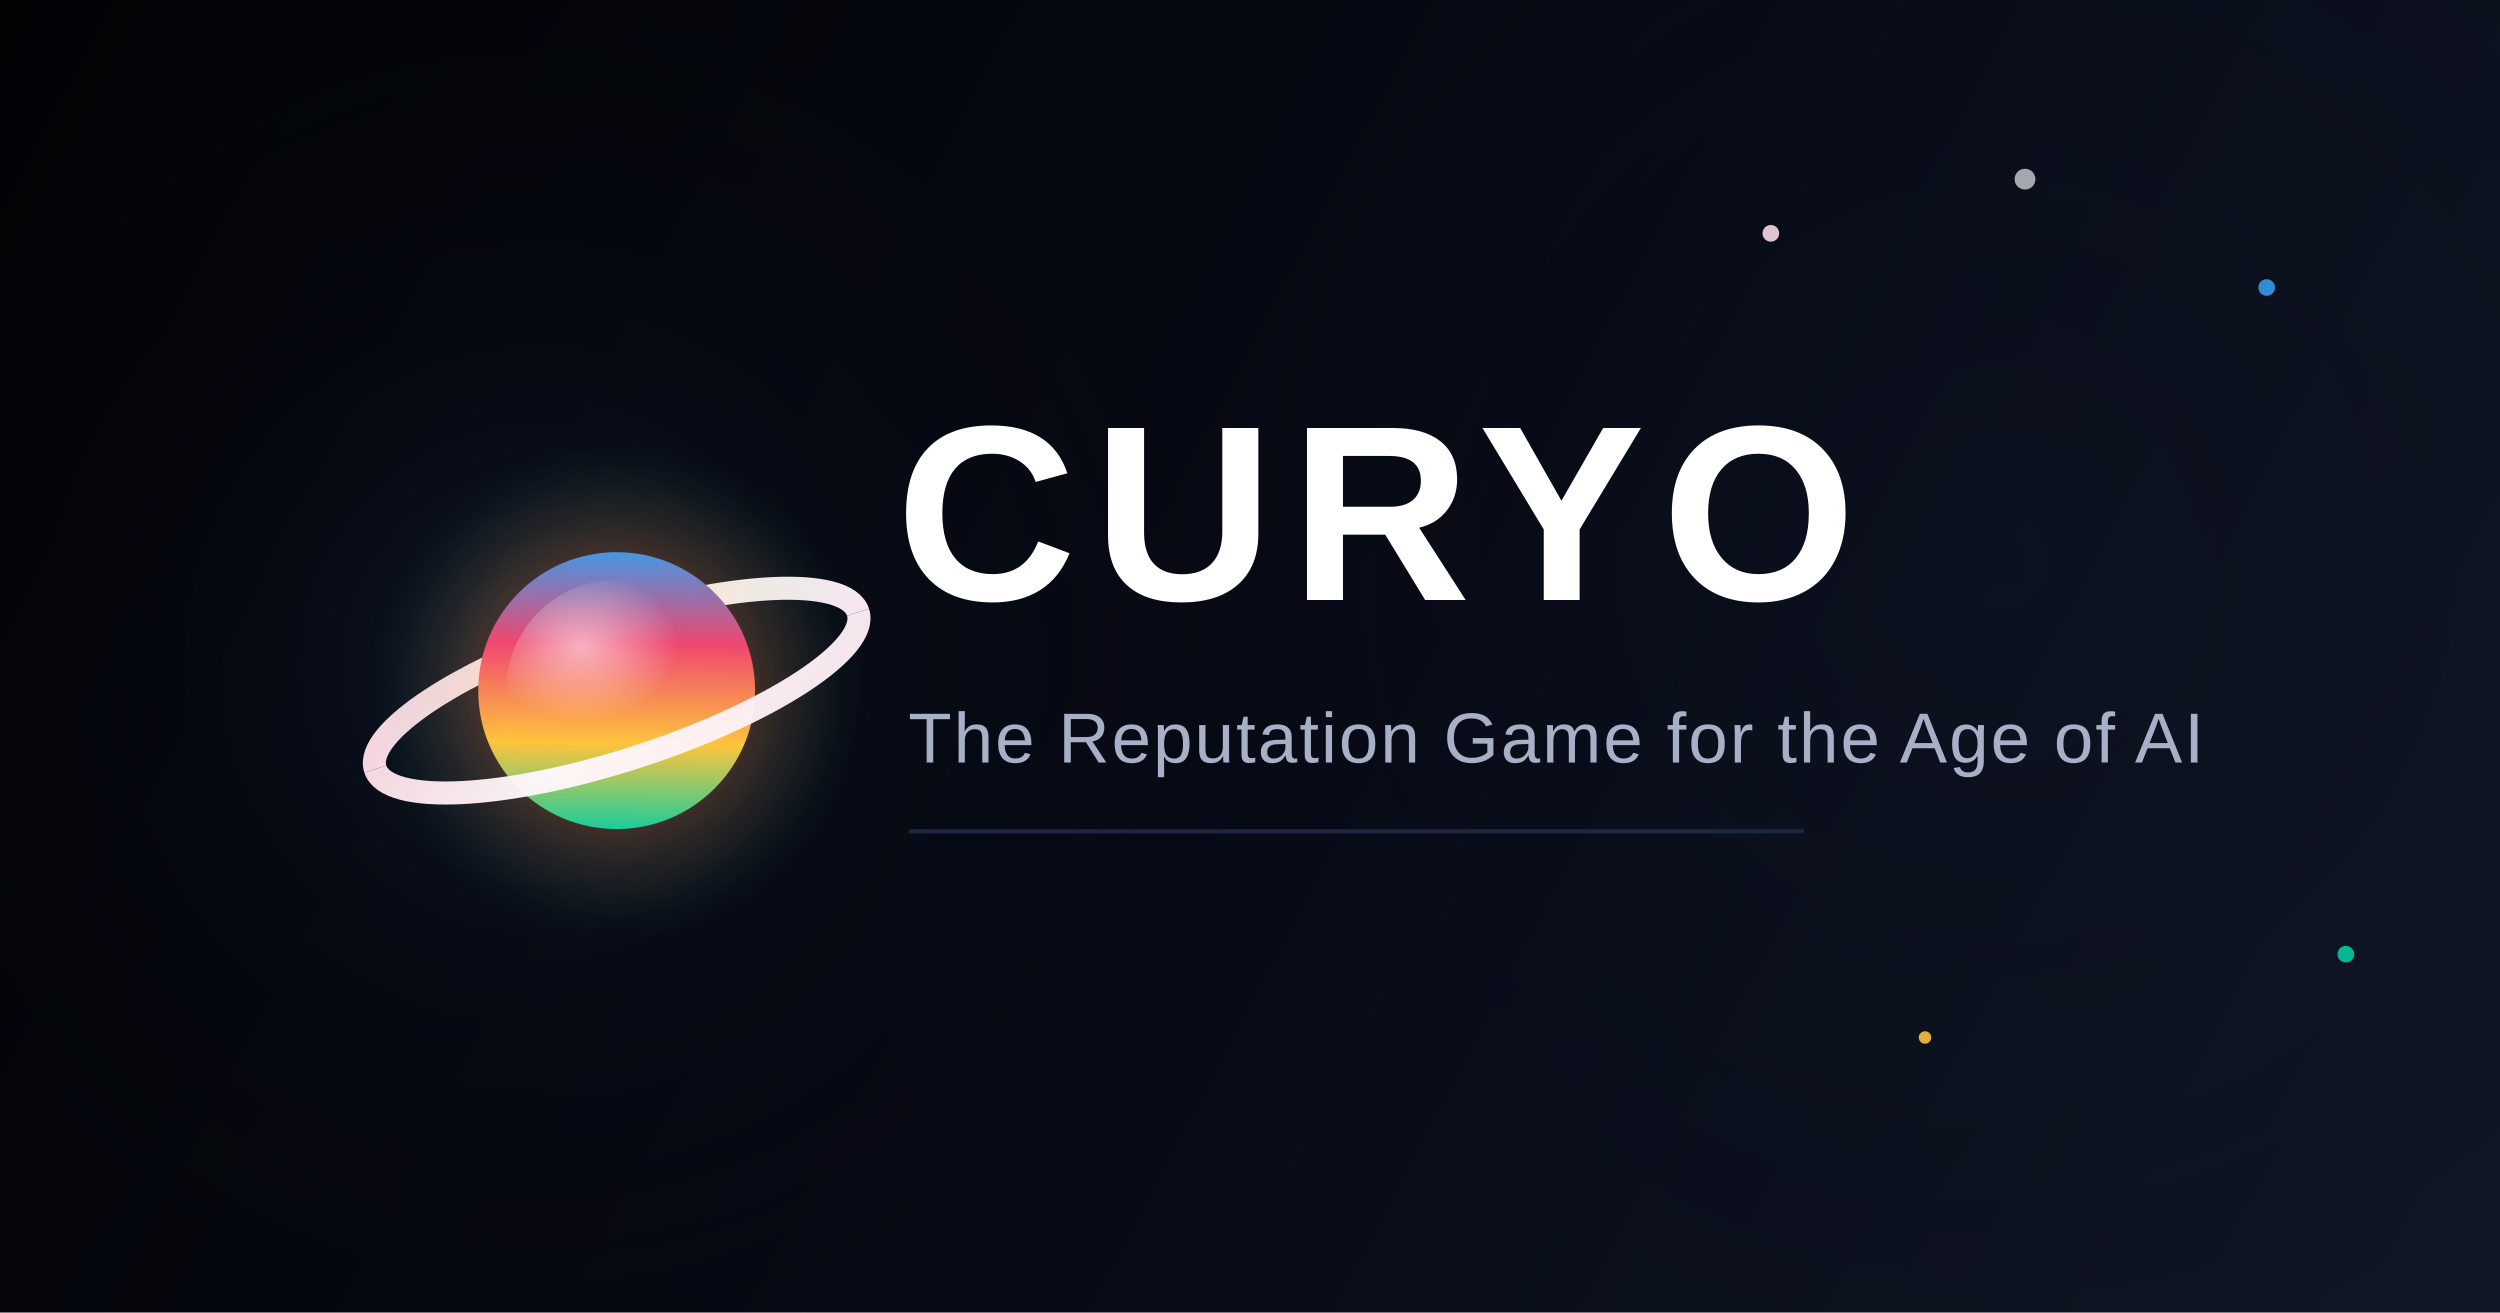
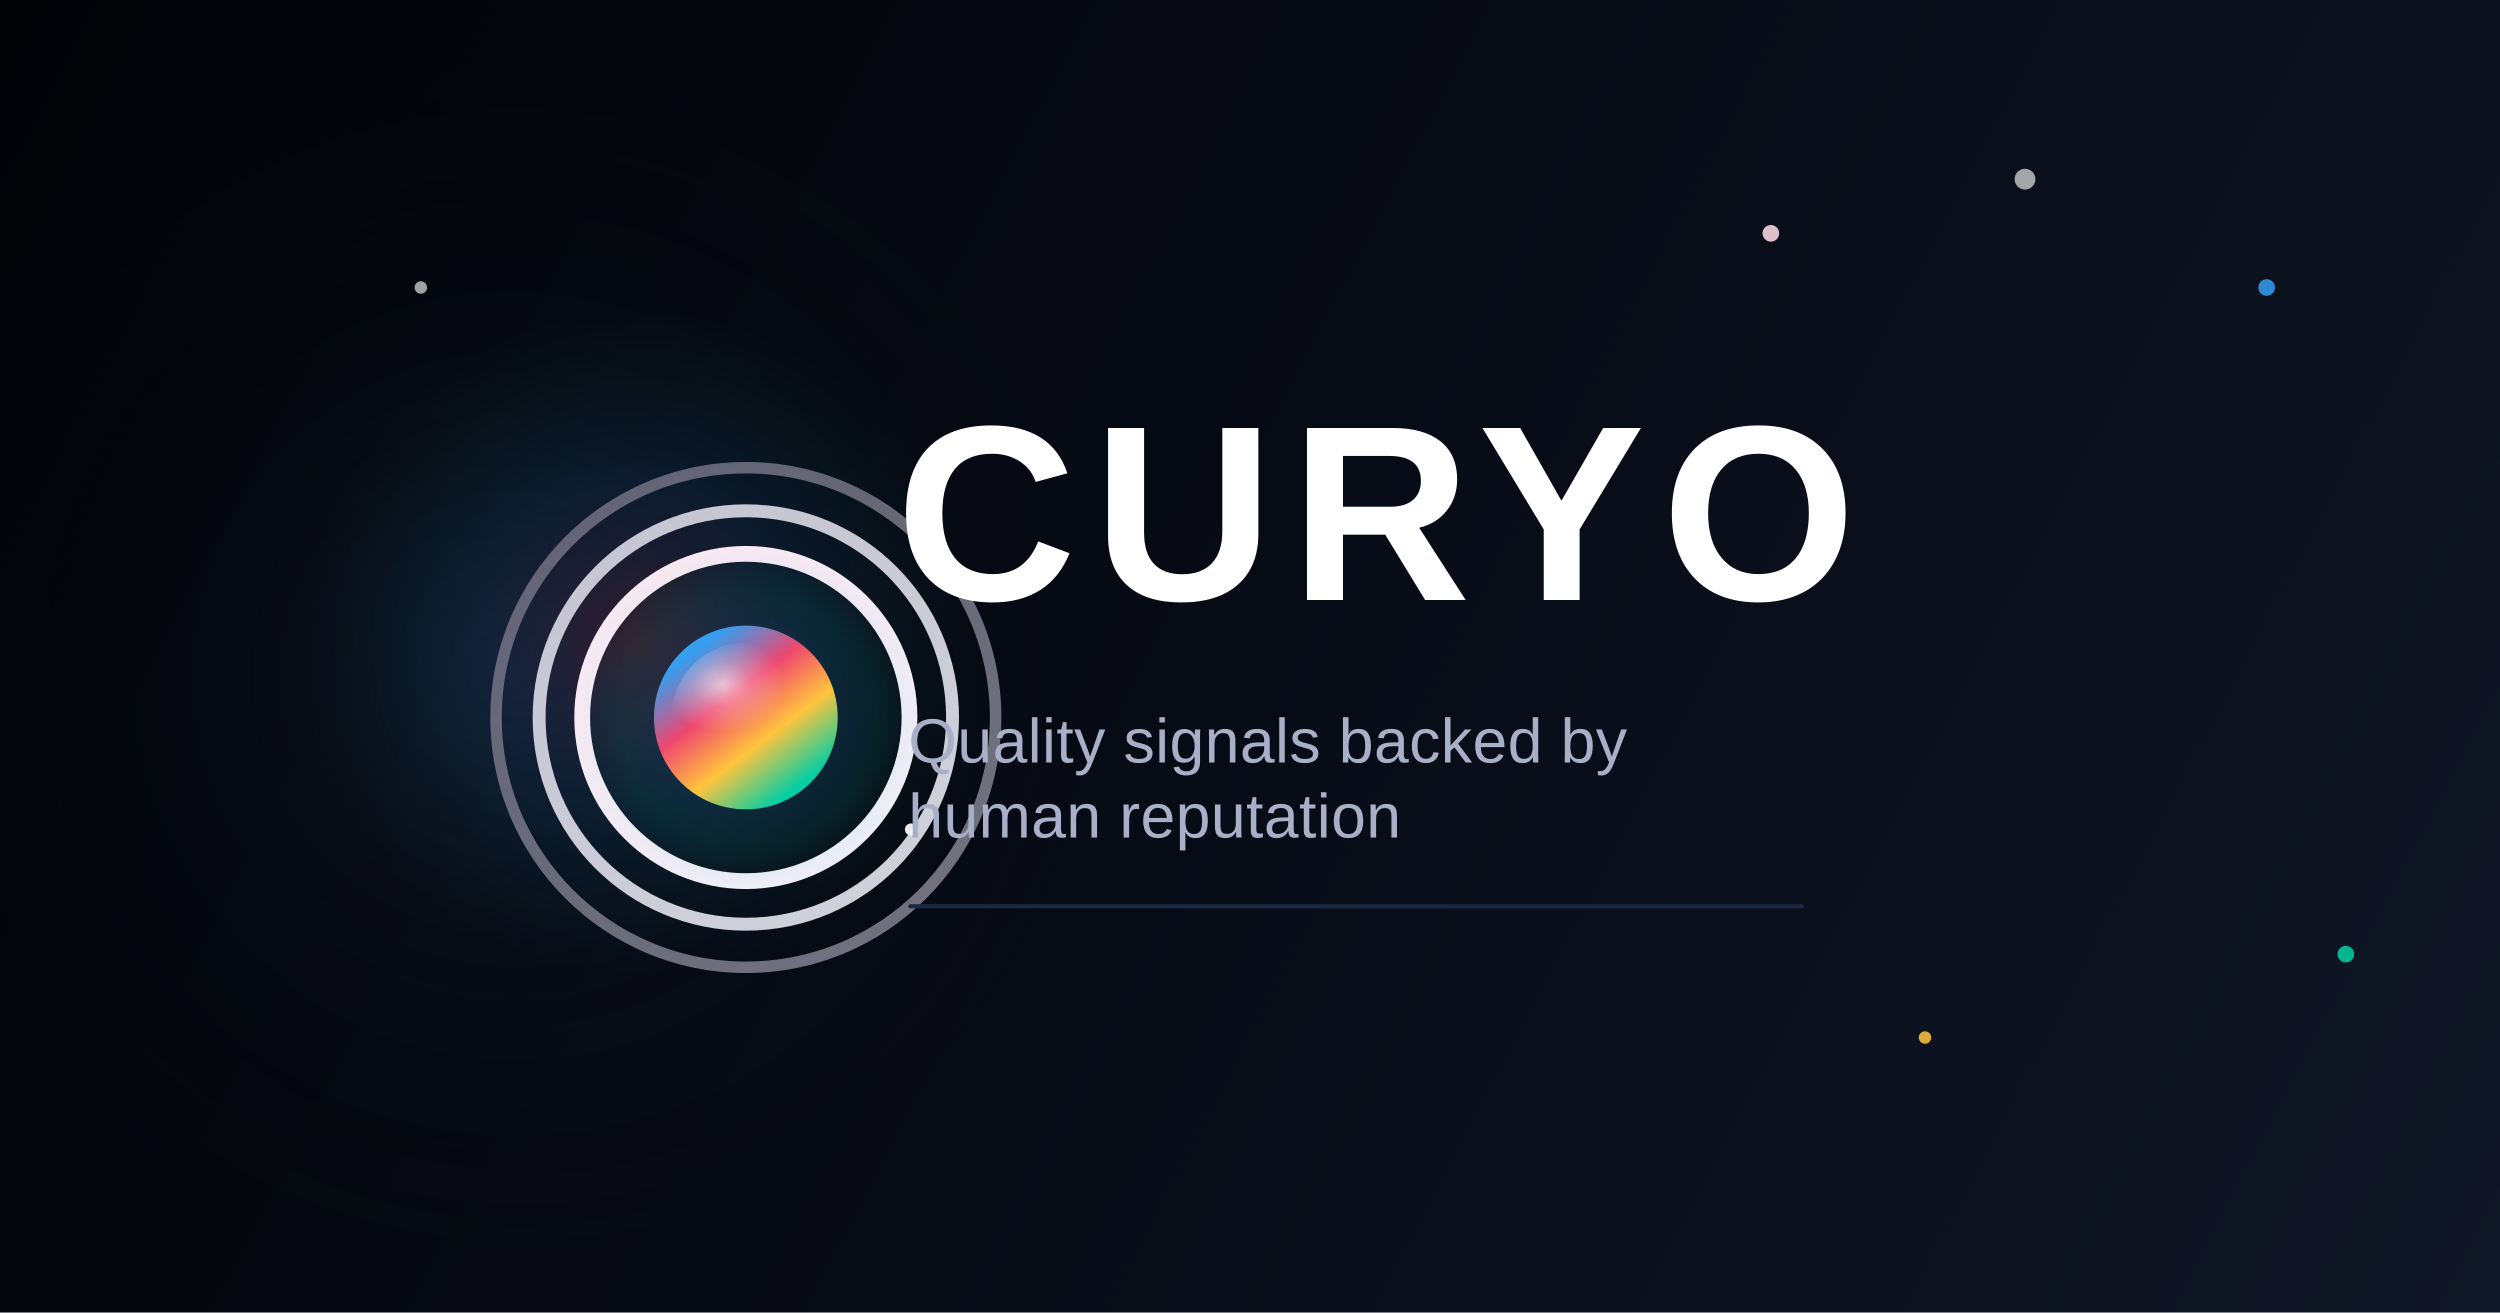
<svg xmlns="http://www.w3.org/2000/svg" viewBox="0 0 1200 630" width="1200" height="630" fill="none">
  <defs>
    <linearGradient id="og-bg" x1="0" y1="0" x2="1200" y2="630" gradientUnits="userSpaceOnUse">
-       <stop offset="0%" stop-color="#020305" />
-       <stop offset="50%" stop-color="#070A15" />
+       <stop offset="0%" stop-color="#020307" />
+       <stop offset="50%" stop-color="#070B16" />
      <stop offset="100%" stop-color="#101726" />
    </linearGradient>
-     <radialGradient id="og-left-glow" cx="260" cy="320" r="340" gradientUnits="userSpaceOnUse">
-       <stop offset="0%" stop-color="#18243C" stop-opacity="0.58" />
-       <stop offset="48%" stop-color="#0D1527" stop-opacity="0.18" />
+     <radialGradient id="og-left-glow" cx="248" cy="324" r="314" gradientUnits="userSpaceOnUse">
+       <stop offset="0%" stop-color="#162036" stop-opacity="0.56" />
+       <stop offset="50%" stop-color="#0B1324" stop-opacity="0.18" />
      <stop offset="100%" stop-color="#05070D" stop-opacity="0" />
    </radialGradient>
-     <radialGradient id="og-right-glow" cx="960" cy="270" r="420" gradientUnits="userSpaceOnUse">
-       <stop offset="0%" stop-color="#10182D" stop-opacity="0.16" />
-       <stop offset="100%" stop-color="#05070D" stop-opacity="0" />
+     <radialGradient id="og-core-glow" cx="306" cy="308" r="160" gradientUnits="userSpaceOnUse">
+       <stop offset="0%" stop-color="#EF476F" stop-opacity="0.18" />
+       <stop offset="48%" stop-color="#359EEE" stop-opacity="0.1" />
+       <stop offset="100%" stop-color="#03CEA4" stop-opacity="0" />
    </radialGradient>
-     <radialGradient id="og-mark-halo" cx="50%" cy="50%" r="50%">
-       <stop offset="0%" stop-color="#FF687A" stop-opacity="0.26" />
-       <stop offset="62%" stop-color="#FF687A" stop-opacity="0.091" />
-       <stop offset="100%" stop-color="#FF687A" stop-opacity="0" />
+     <radialGradient id="og-orb-glow" cx="50%" cy="50%" r="50%">
+       <stop offset="0%" stop-color="#EF476F" stop-opacity="0.18" />
+       <stop offset="44%" stop-color="#359EEE" stop-opacity="0.11" />
+       <stop offset="76%" stop-color="#03CEA4" stop-opacity="0.08" />
+       <stop offset="100%" stop-color="#03CEA4" stop-opacity="0" />
    </radialGradient>
-     <linearGradient id="og-mark-planet" x1="0.15" y1="0.1" x2="0.85" y2="0.9" gradientUnits="objectBoundingBox" gradientTransform="rotate(42 0.5 0.5)">
+     <linearGradient id="og-orb" x1="0.22" y1="0.14" x2="0.78" y2="0.88" gradientUnits="objectBoundingBox">
      <stop offset="0%" stop-color="#359EEE" />
      <stop offset="34%" stop-color="#EF476F" />
-       <stop offset="68%" stop-color="#FFC43D" />
+       <stop offset="66%" stop-color="#FFC43D" />
      <stop offset="100%" stop-color="#03CEA4" />
    </linearGradient>
-     <radialGradient id="og-mark-glow" cx="50%" cy="50%" r="50%">
-       <stop offset="0%" stop-color="#EF476F" stop-opacity="0.22" />
-       <stop offset="56%" stop-color="#FFC43D" stop-opacity="0.16" />
-       <stop offset="100%" stop-color="#03CEA4" stop-opacity="0" />
-     </radialGradient>
-     <radialGradient id="og-mark-highlight" cx="0" cy="0" r="1" gradientUnits="objectBoundingBox" gradientTransform="translate(0.34 0.3) scale(0.44 0.34)">
-       <stop stop-color="#FFFFFF" stop-opacity="0.56" />
+     <radialGradient id="og-gloss" cx="0" cy="0" r="1" gradientUnits="objectBoundingBox" gradientTransform="translate(0.34 0.28) scale(0.42 0.32)">
+       <stop stop-color="#FFFFFF" stop-opacity="0.62" />
+       <stop offset="0.48" stop-color="#FFFFFF" stop-opacity="0.24" />
      <stop offset="1" stop-color="#FFFFFF" stop-opacity="0" />
    </radialGradient>
-     <linearGradient id="og-mark-ring" x1="0" y1="0.3" x2="1" y2="0.7" gradientUnits="objectBoundingBox">
-       <stop offset="0%" stop-color="#FFDCE7" />
-       <stop offset="48%" stop-color="#FFF8FB" />
-       <stop offset="100%" stop-color="#FFEFF5" />
+     <linearGradient id="og-inner-ring" x1="146" y1="108" x2="366" y2="404" gradientUnits="userSpaceOnUse">
+       <stop offset="0%" stop-color="#FFEAF4" />
+       <stop offset="100%" stop-color="#EFF4FF" />
    </linearGradient>
-     <clipPath id="og-mark-ring-back">
-       <rect x="0" y="0" width="512" height="256" />
-     </clipPath>
-     <clipPath id="og-mark-ring-front">
-       <rect x="0" y="256" width="512" height="256" />
-     </clipPath>
-     <symbol id="og-brand-mark" viewBox="0 0 512 512">
-       <circle cx="256" cy="256" r="178" fill="url(#og-mark-halo)" />
-       <g transform="rotate(-18 256 256)">
-         <ellipse cx="256" cy="256" rx="198" ry="54" fill="none" stroke="url(#og-mark-ring)" stroke-width="18" stroke-opacity="0.96" clip-path="url(#og-mark-ring-back)" stroke-linecap="round" />
-       </g>
-       <circle cx="256" cy="256" r="194" fill="url(#og-mark-glow)" fill-opacity="0.82" />
-       <circle cx="256" cy="256" r="108" fill="url(#og-mark-planet)" />
-       <circle cx="256" cy="256" r="86.4" fill="url(#og-mark-highlight)" />
-       <g transform="rotate(-18 256 256)">
-         <ellipse cx="256" cy="256" rx="198" ry="54" fill="none" stroke="url(#og-mark-ring)" stroke-width="18" stroke-opacity="0.96" clip-path="url(#og-mark-ring-front)" stroke-linecap="round" />
-       </g>
+     <linearGradient id="og-middle-ring" x1="126" y1="90" x2="386" y2="422" gradientUnits="userSpaceOnUse">
+       <stop offset="0%" stop-color="#D8D5E2" />
+       <stop offset="100%" stop-color="#E7EAF3" />
+     </linearGradient>
+     <linearGradient id="og-outer-ring" x1="106" y1="72" x2="406" y2="440" gradientUnits="userSpaceOnUse">
+       <stop offset="0%" stop-color="#737182" />
+       <stop offset="100%" stop-color="#8B8A99" />
+     </linearGradient>
+     <symbol id="og-mark" viewBox="0 0 512 512">
+       <circle cx="256" cy="256" r="174" fill="none" stroke="url(#og-outer-ring)" stroke-width="8" stroke-opacity="0.82" />
+       <circle cx="256" cy="256" r="144" fill="none" stroke="url(#og-middle-ring)" stroke-width="9" stroke-opacity="0.9" />
+       <circle cx="256" cy="256" r="114" fill="none" stroke="url(#og-inner-ring)" stroke-width="11" stroke-opacity="0.98" />
+       <circle cx="371" cy="334" r="4.2" fill="#F8FAFF" fill-opacity="0.94" />
+       <circle cx="256" cy="256" r="118" fill="url(#og-orb-glow)" />
+       <circle cx="256" cy="256" r="64" fill="url(#og-orb)" />
+       <circle cx="256" cy="256" r="52" fill="url(#og-gloss)" />
    </symbol>
  </defs>
  <rect width="1200" height="630" fill="url(#og-bg)" />
-   <circle cx="260" cy="320" r="340" fill="url(#og-left-glow)" />
-   <circle cx="960" cy="270" r="420" fill="url(#og-right-glow)" />
-   <g opacity="0.88">
+   <circle cx="248" cy="324" r="314" fill="url(#og-left-glow)" />
+   <circle cx="306" cy="308" r="160" fill="url(#og-core-glow)" />
+   <g opacity="0.86">
    <circle cx="850" cy="112" r="4" fill="#FFDCE7" />
    <circle cx="972" cy="86" r="5" fill="#FFFFFF" fill-opacity="0.72" />
    <circle cx="1088" cy="138" r="4" fill="#359EEE" />
    <circle cx="1126" cy="458" r="4" fill="#03CEA4" />
    <circle cx="924" cy="498" r="3" fill="#FFC43D" />
+     <circle cx="202" cy="138" r="3" fill="#FFFFFF" fill-opacity="0.72" />
  </g>
-   <use href="#og-brand-mark" transform="translate(-4 174) scale(0.5)" />
+   <use href="#og-mark" transform="translate(22 168) scale(0.56)" />
  <text x="430" y="288" font-family="'Helvetica Neue', Arial, sans-serif" font-size="120" font-weight="700" fill="#FFFFFF" letter-spacing="8">
    CURYO
  </text>
-   <text x="436" y="366" font-family="'Helvetica Neue', Arial, sans-serif" font-size="34" font-weight="400" fill="#A7B0C7" letter-spacing="1">
-     The Reputation Game for the Age of AI
+   <text x="436" y="366" font-family="'Helvetica Neue', Arial, sans-serif" font-size="30" font-weight="400" fill="#A7B0C7" letter-spacing=".2">
+     <tspan x="436" dy="0">Quality signals backed by</tspan>
+     <tspan x="436" dy="36">human reputation</tspan>
  </text>
-   <rect x="436" y="398" width="430" height="2" rx="1" fill="#1C2740" />
+   <rect x="436" y="434" width="430" height="2" rx="1" fill="#1C2740" />
</svg>
